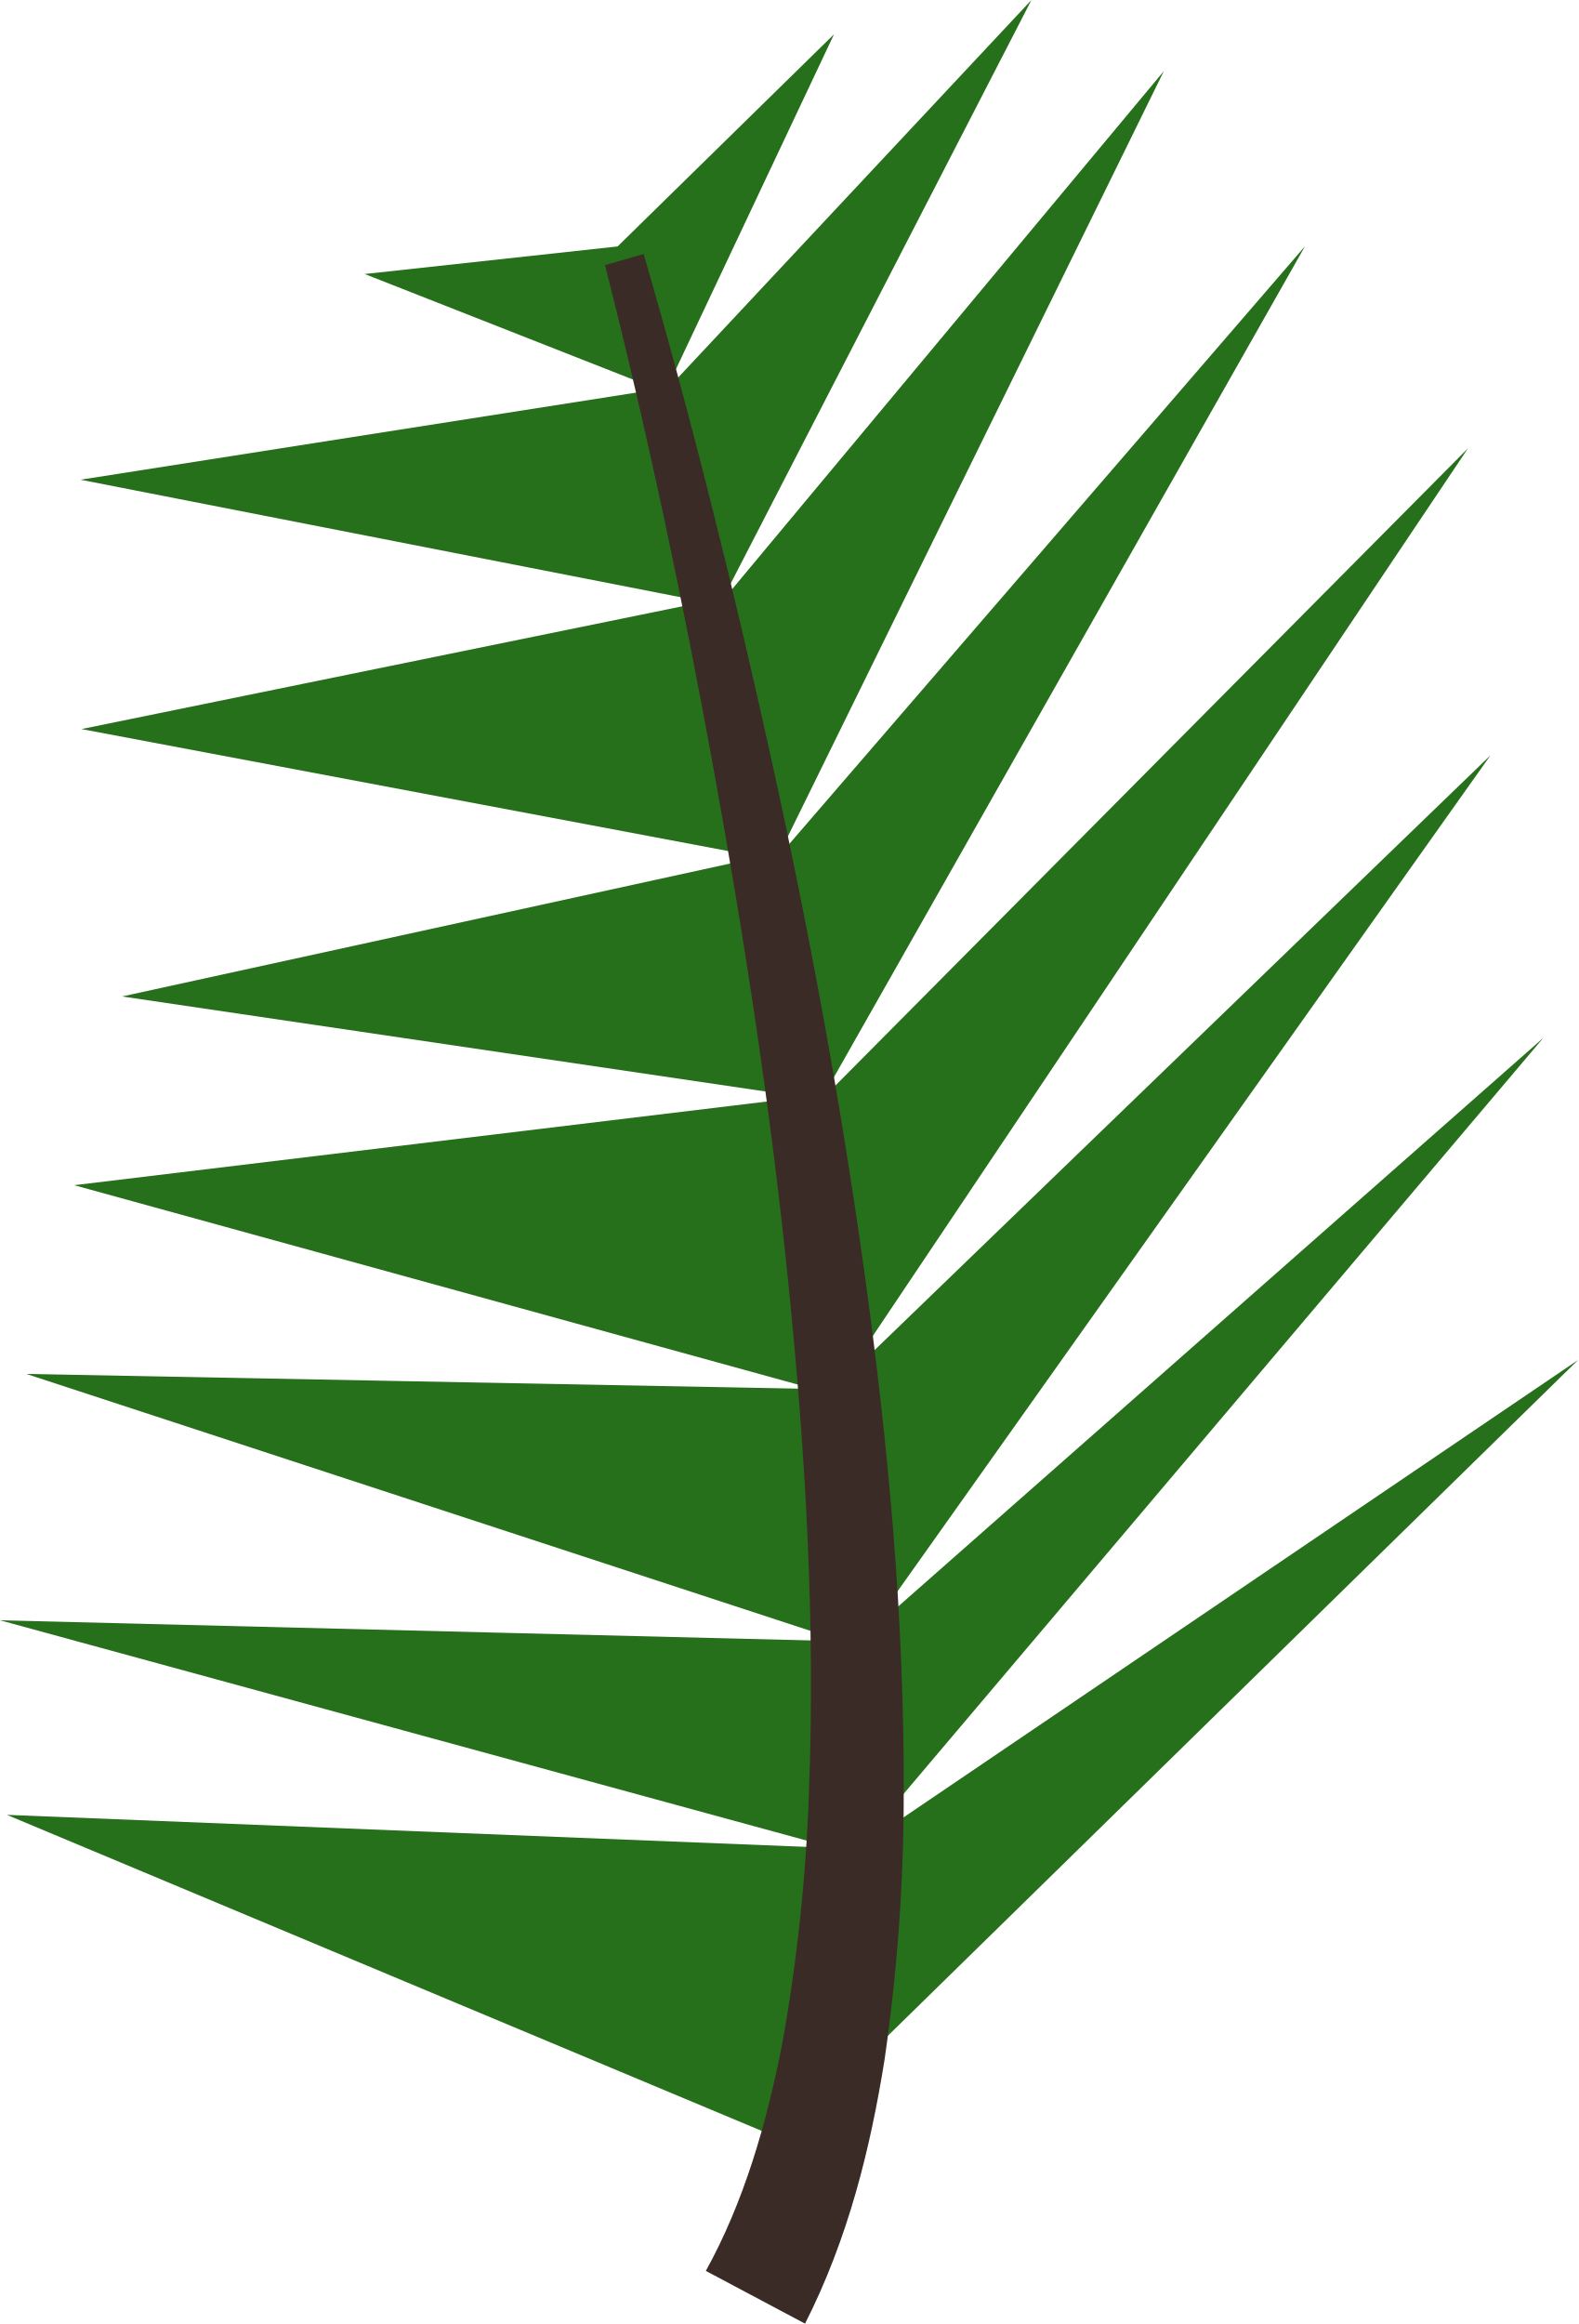
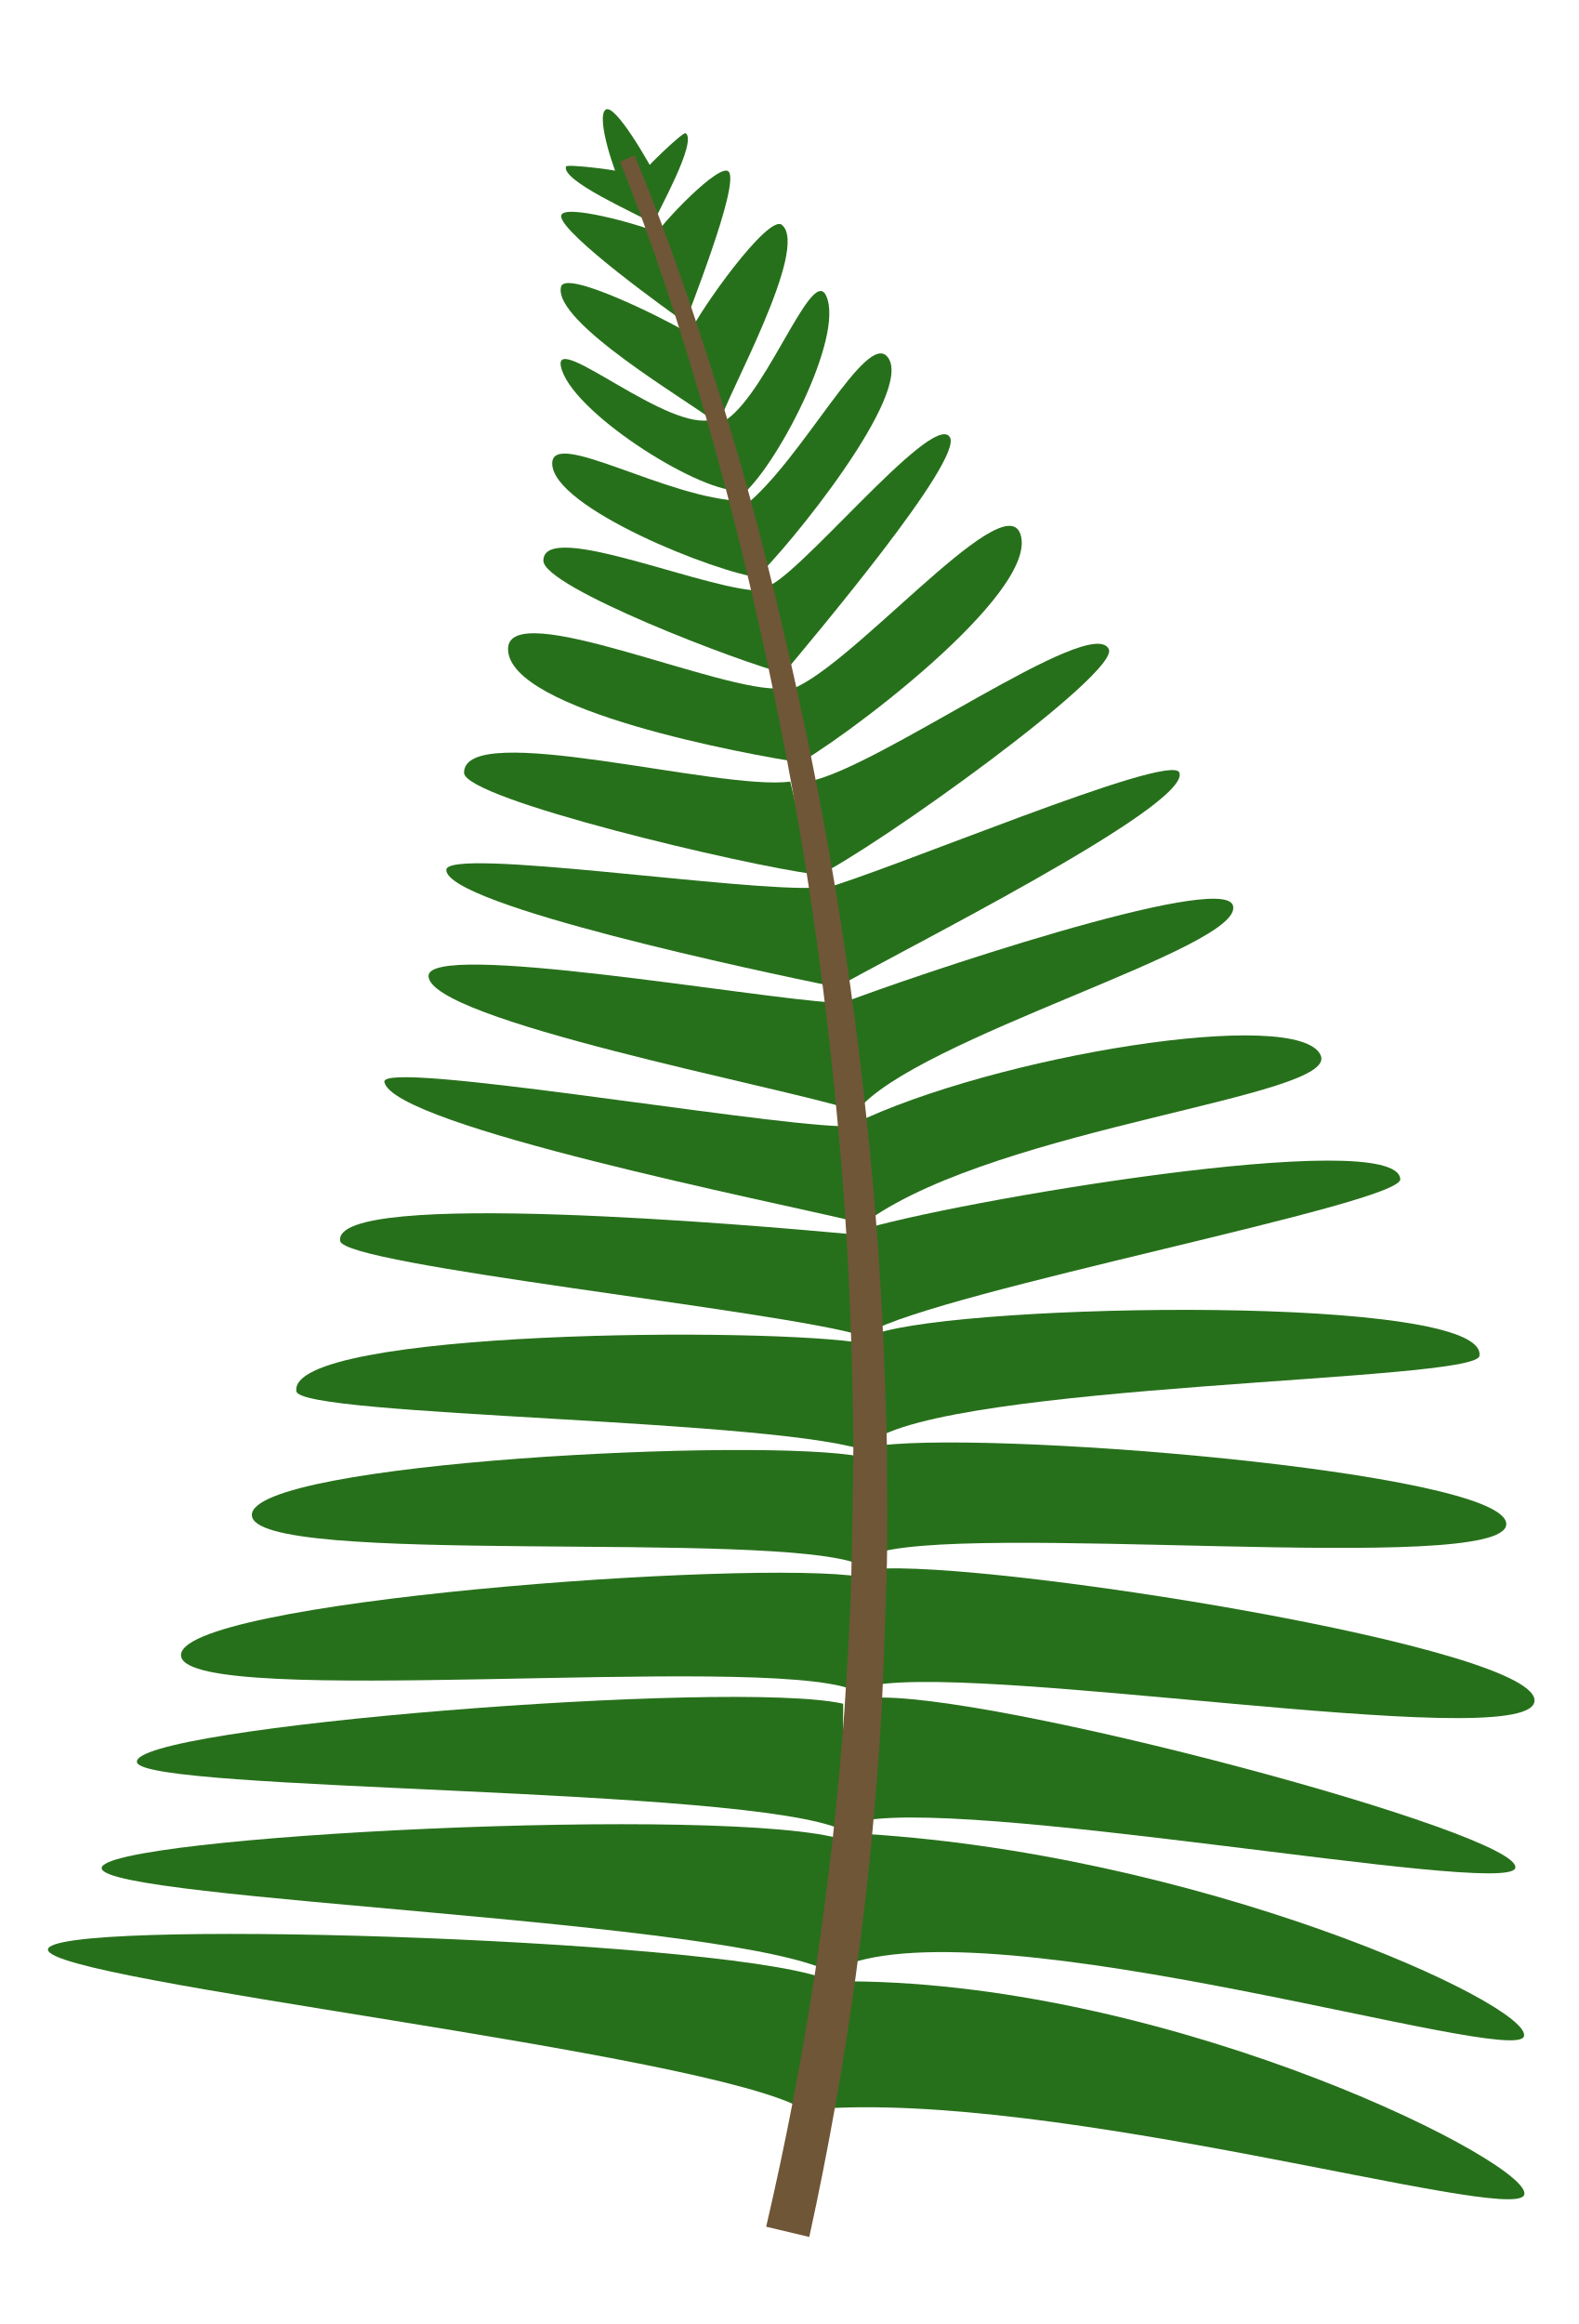
<svg xmlns="http://www.w3.org/2000/svg" viewBox="0 0 178.64 263.01">
  <defs>
-     <style>.cls-1{fill:#27701b;}.cls-2{fill:#3a2b26;}</style>
+     <style>.cls-1{fill:#27701b;}.cls-2{fill:#6f5637;}</style>
  </defs>
  <g id="leaves-individual">
    <g id="leaf-1-front">
-       <polygon class="cls-1" points="96.39 234.42 178.64 153.91 97.02 209.24 174.71 117.45 98.24 184.83 168.73 85.47 95.39 156.28 166.18 50.73 92.93 124.5 147.73 27.86 88 97.07 131.75 8.04 81.59 68.22 116.76 0 75.36 44.23 94.41 3.88 69.91 27.89 41.28 31.01 74.44 44.05 9.11 54.29 79.71 68.11 9.22 82.51 86.02 96.99 13.82 112.77 90.95 124.16 8.4 134.13 92.11 157.19 2.98 155.49 95.33 185.74 0 183.37 94.39 209.14 0.78 205.39 86.26 241.17 96.39 234.42" />
-       <path class="cls-2" d="M72.86,28.75c5.5,18.89,10.21,37.91,14.44,57.09s7.82,38.52,10.53,58,4.55,39.23,4.47,59.18a209.39,209.39,0,0,1-2.17,30.08c-1.6,10-4.09,20.19-9,29.87L79.9,257c4.25-7.67,6.9-16.65,8.67-25.84a198,198,0,0,0,3-28.33c.75-19.18-.39-38.59-2.36-57.9s-4.92-38.6-8.41-57.78S73.27,48.84,68.49,30Z" />
+       <g id="leaf-1-back">
+         <path class="cls-1" d="M95.23,222.56c17.28-7.11,76.29,11.44,77.28,7.89s-37-21-76.31-23Z" />
+         <path class="cls-1" d="M92,238.71c27.51-2.26,78.76,12.94,80.51,9.74s-39-24-76.36-24.22Z" />
+         <path class="cls-1" d="M97.62,191c11-3.34,74.64,7.56,76.06,1.65,1.48-6.15-62.23-16.19-74.71-15.07Z" />
+         <path class="cls-1" d="M96.58,206.31c11.35-3.38,73.63,8.34,74.93,5.14,1.55-3.82-60.22-20.31-73-19.29Z" />
+         <path class="cls-1" d="M98.47,163.24c9-6.79,68.6-6.83,69-9.79,1.05-7-58-6-68.31-2.52Z" />
+         <path class="cls-1" d="M98.51,176c9.6-4,72,2.48,72-3.52s-60.85-10.86-72-8.72Z" />
+         <path class="cls-1" d="M98.34,138.06c15.17-10.61,53.16-13.92,51.17-18.61-2.38-5.61-37,0-53,7.8Z" />
+         <path class="cls-1" d="M98.32,150.81c8.34-4.78,60.34-14.56,60.19-17.36-.33-6.08-51.38,2.64-61.32,5.83Z" />
+         <path class="cls-1" d="M97,125.74c6.56-8.29,44.15-18.56,42.56-23.29-1.27-3.8-36.65,8.12-44.65,11.23Z" />
+         <path class="cls-1" d="M92.45,99.18c6.65-3.18,34.4-23.05,33.06-25.73-2-4-26.06,13.51-34,15Z" />
+         <path class="cls-1" d="M94.58,111.83c6.62-3.85,40.21-20.59,38.93-24.38-.84-2.49-33.11,11.24-41.07,13.37Z" />
+         <path class="cls-1" d="M89.58,86.87c5.37-2.75,28.16-19.79,25.93-26.42C113.6,54.76,95.39,76.76,89,78.17Z" />
+         <path class="cls-1" d="M81.46,47.83c.7-2.85,10.24-19.77,7.05-22.38C87,24.18,79.18,35.09,77.9,38Z" />
+         <path class="cls-1" d="M73.88,25.41C74.37,24.13,79,16,77.61,15.07c-.28-.19-5,4.29-5.78,5.57Z" />
+         <path class="cls-1" d="M77.32,37.23c.55-1.71,6.38-16.18,5.19-17.78-.92-1.25-7.82,6-8.72,7.69Z" />
+         <path class="cls-1" d="M88.51,76.45c3.39-4.09,20.67-24.51,19-27-2-3-18,17-21,17Z" />
+         <path class="cls-1" d="M83.88,56.09c3.78-2.85,11.81-18,9.63-22.64C91.8,29.83,86.2,46.34,81.26,48Z" />
+         <path class="cls-1" d="M85.51,65.45c3.64-3.36,18-21,15-25-2.38-3.22-9.67,11.63-16.33,16.89Z" />
+         <path class="cls-1" d="M70.51,21.45c-1-2-3-8-2-9s5,6,6,8Z" />
+         <path class="cls-1" d="M94.4,223.37C83.64,217.21,12,215.1,11.51,211.45s71.31-7.26,84.06-3.23Z" />
+         <path class="cls-1" d="M91,238.73c-11-6.5-85.25-14.44-85.57-18.07s74.36-1.34,87.61,3.14Z" />
+         <path class="cls-1" d="M96.5,191.21c-10.7-4.11-75,2.24-76-3.76-1-6.24,64.64-11,77-9Z" />
+         <path class="cls-1" d="M95.35,207.09c-10.77-4.94-79-4.29-79.84-7.64-1-4,67.4-9.44,79.94-6.64Z" />
+         <path class="cls-1" d="M98.55,164.37c-9.3-3.83-64.62-4-65-6.92-1-7,53.71-7.31,64.4-5.4Z" />
+         <path class="cls-1" d="M97.43,177.09c-9.57-4.08-68.92.36-68.92-5.64s57.86-8.82,69-6.59Z" />
+         <path class="cls-1" d="M96.89,138.26c-9-2.19-52.38-10.81-53.38-15.81-.51-2.54,41.48,4.68,51.64,5Z" />
+         <path class="cls-1" d="M97.62,151.17c-9.19-2.86-58.65-7.95-59.11-10.72-1-6,47.31-1.74,57.7-.79Z" />
+         <path class="cls-1" d="M80.51,47.45c-2.26-1.88-18-11-17-15,.49-1.94,11.24,3.4,14,5Z" />
+         <path class="cls-1" d="M73.22,24.93c-1.15-.74-9.71-4.48-9.15-6.09.1-.31,6.59.45,8,1Z" />
+         <path class="cls-1" d="M77.52,36.46c-1.47-1-14-10-14-12,0-1.55,9.07,1,10.82,1.81Z" />
+         <path class="cls-1" d="M96.18,125.51c-7.7-2.48-47.67-10.06-47.67-15.06,0-4,37.23,2.56,45.8,3Z" />
+         <path class="cls-1" d="M92,98.9c-7.32-.9-39.47-8.45-39.47-11.45,0-6.09,28.94,2.1,36.92,1Z" />
+         <path class="cls-1" d="M94,111.57c-7.5-1.54-43.48-9.12-43.48-13.12,0-2.63,33.77,2.52,42,2Z" />
+         <path class="cls-1" d="M90.78,86.32c-6-.9-33.27-5.87-33.27-12.87,0-6,24.54,5.13,31,4.44Z" />
+         <path class="cls-1" d="M89,76.26C83.83,75,61.51,66.45,61.51,63.45c0-4.85,19.52,3.85,25,3.37Z" />
+         <path class="cls-1" d="M83.49,55.52c-4.74,0-19-9.07-20-14.07-.78-3.93,12.3,7.62,17.25,6Z" />
+         <path class="cls-1" d="M86.11,65.39c-4.93-.52-23.6-7.94-23.6-12.94,0-4,13,4,21.48,4.25Z" />
+         <path class="cls-2" d="M71.83,17.59c3.87,9.25,7,18.69,10,28.23S87.23,65,89.46,74.74s4.12,19.52,5.68,29.38,2.76,19.77,3.66,29.71,1.37,19.93,1.6,29.91c0,5,.11,10-.05,15s-.32,10-.56,15a381.85,381.85,0,0,1-8.18,59.42L86.73,252a376.48,376.48,0,0,0,8.87-58.57c.3-4.93.65-9.87.76-14.81s.2-9.9.24-14.85c-.09-9.89-.42-19.8-1.18-29.67s-1.83-19.73-3.24-29.55S89,85,86.93,75.3,82.47,56,79.7,46.44s-5.82-19-9.51-28.14Z" />
+       </g>
    </g>
  </g>
</svg>
